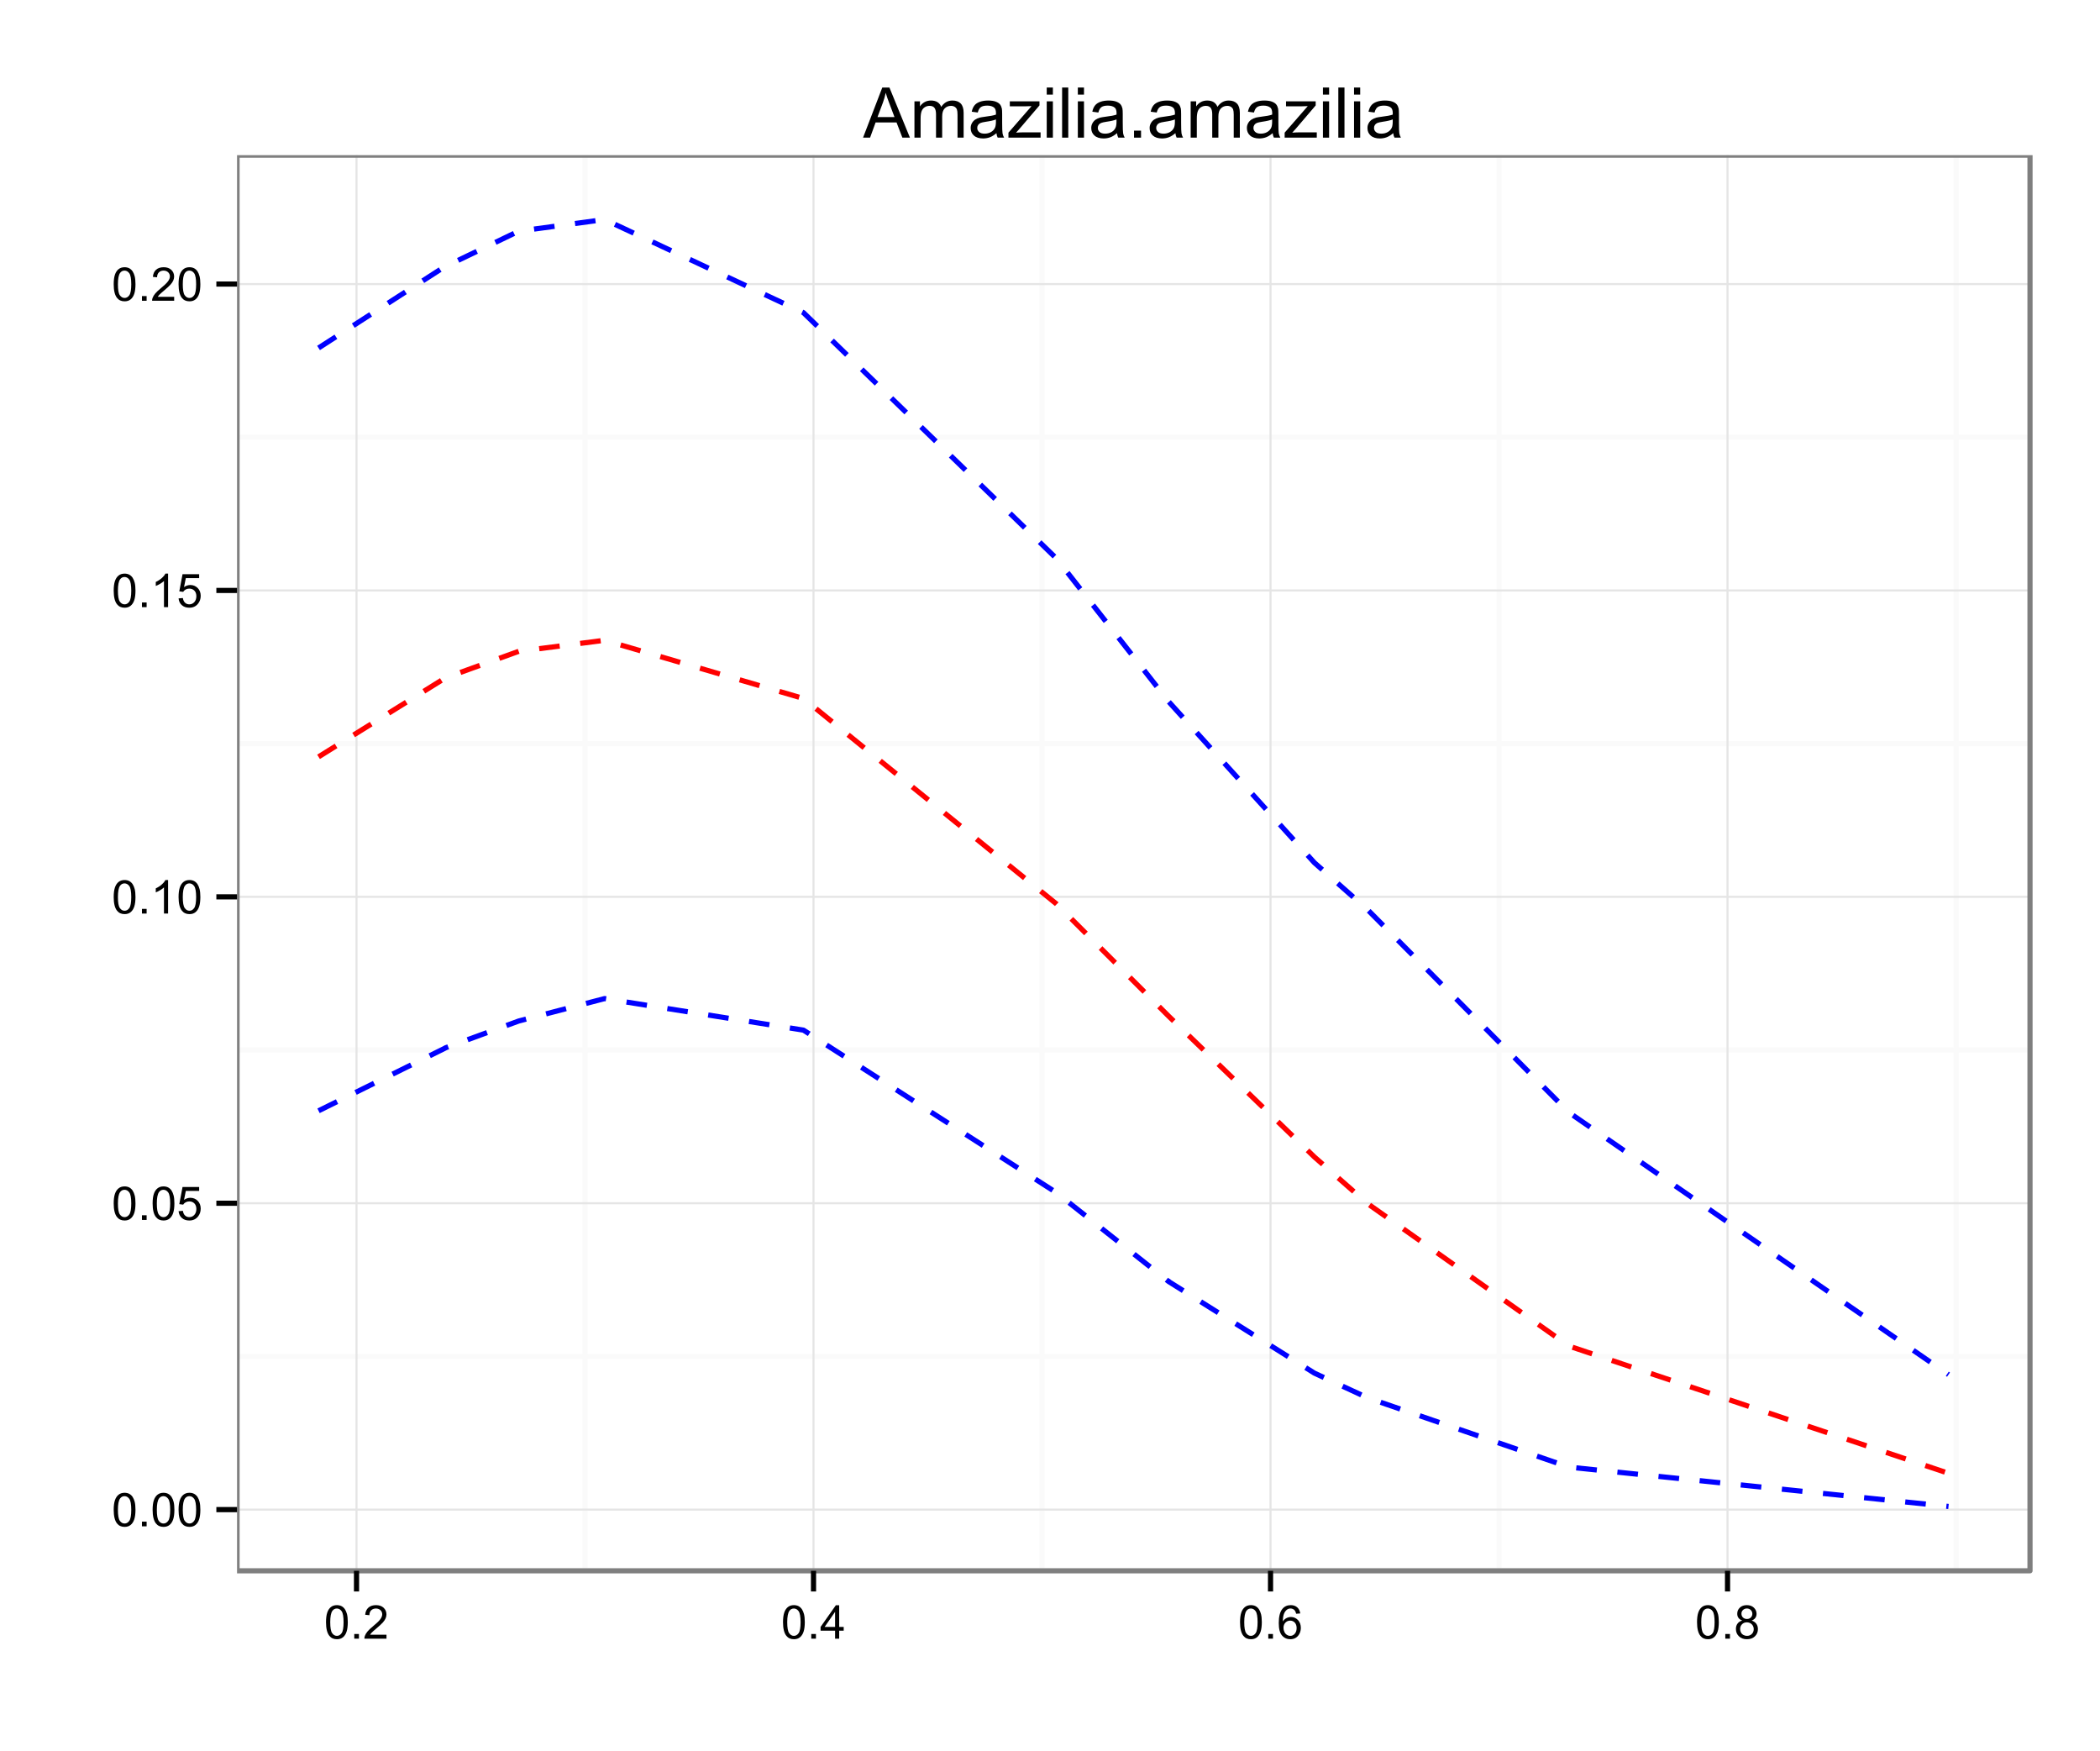
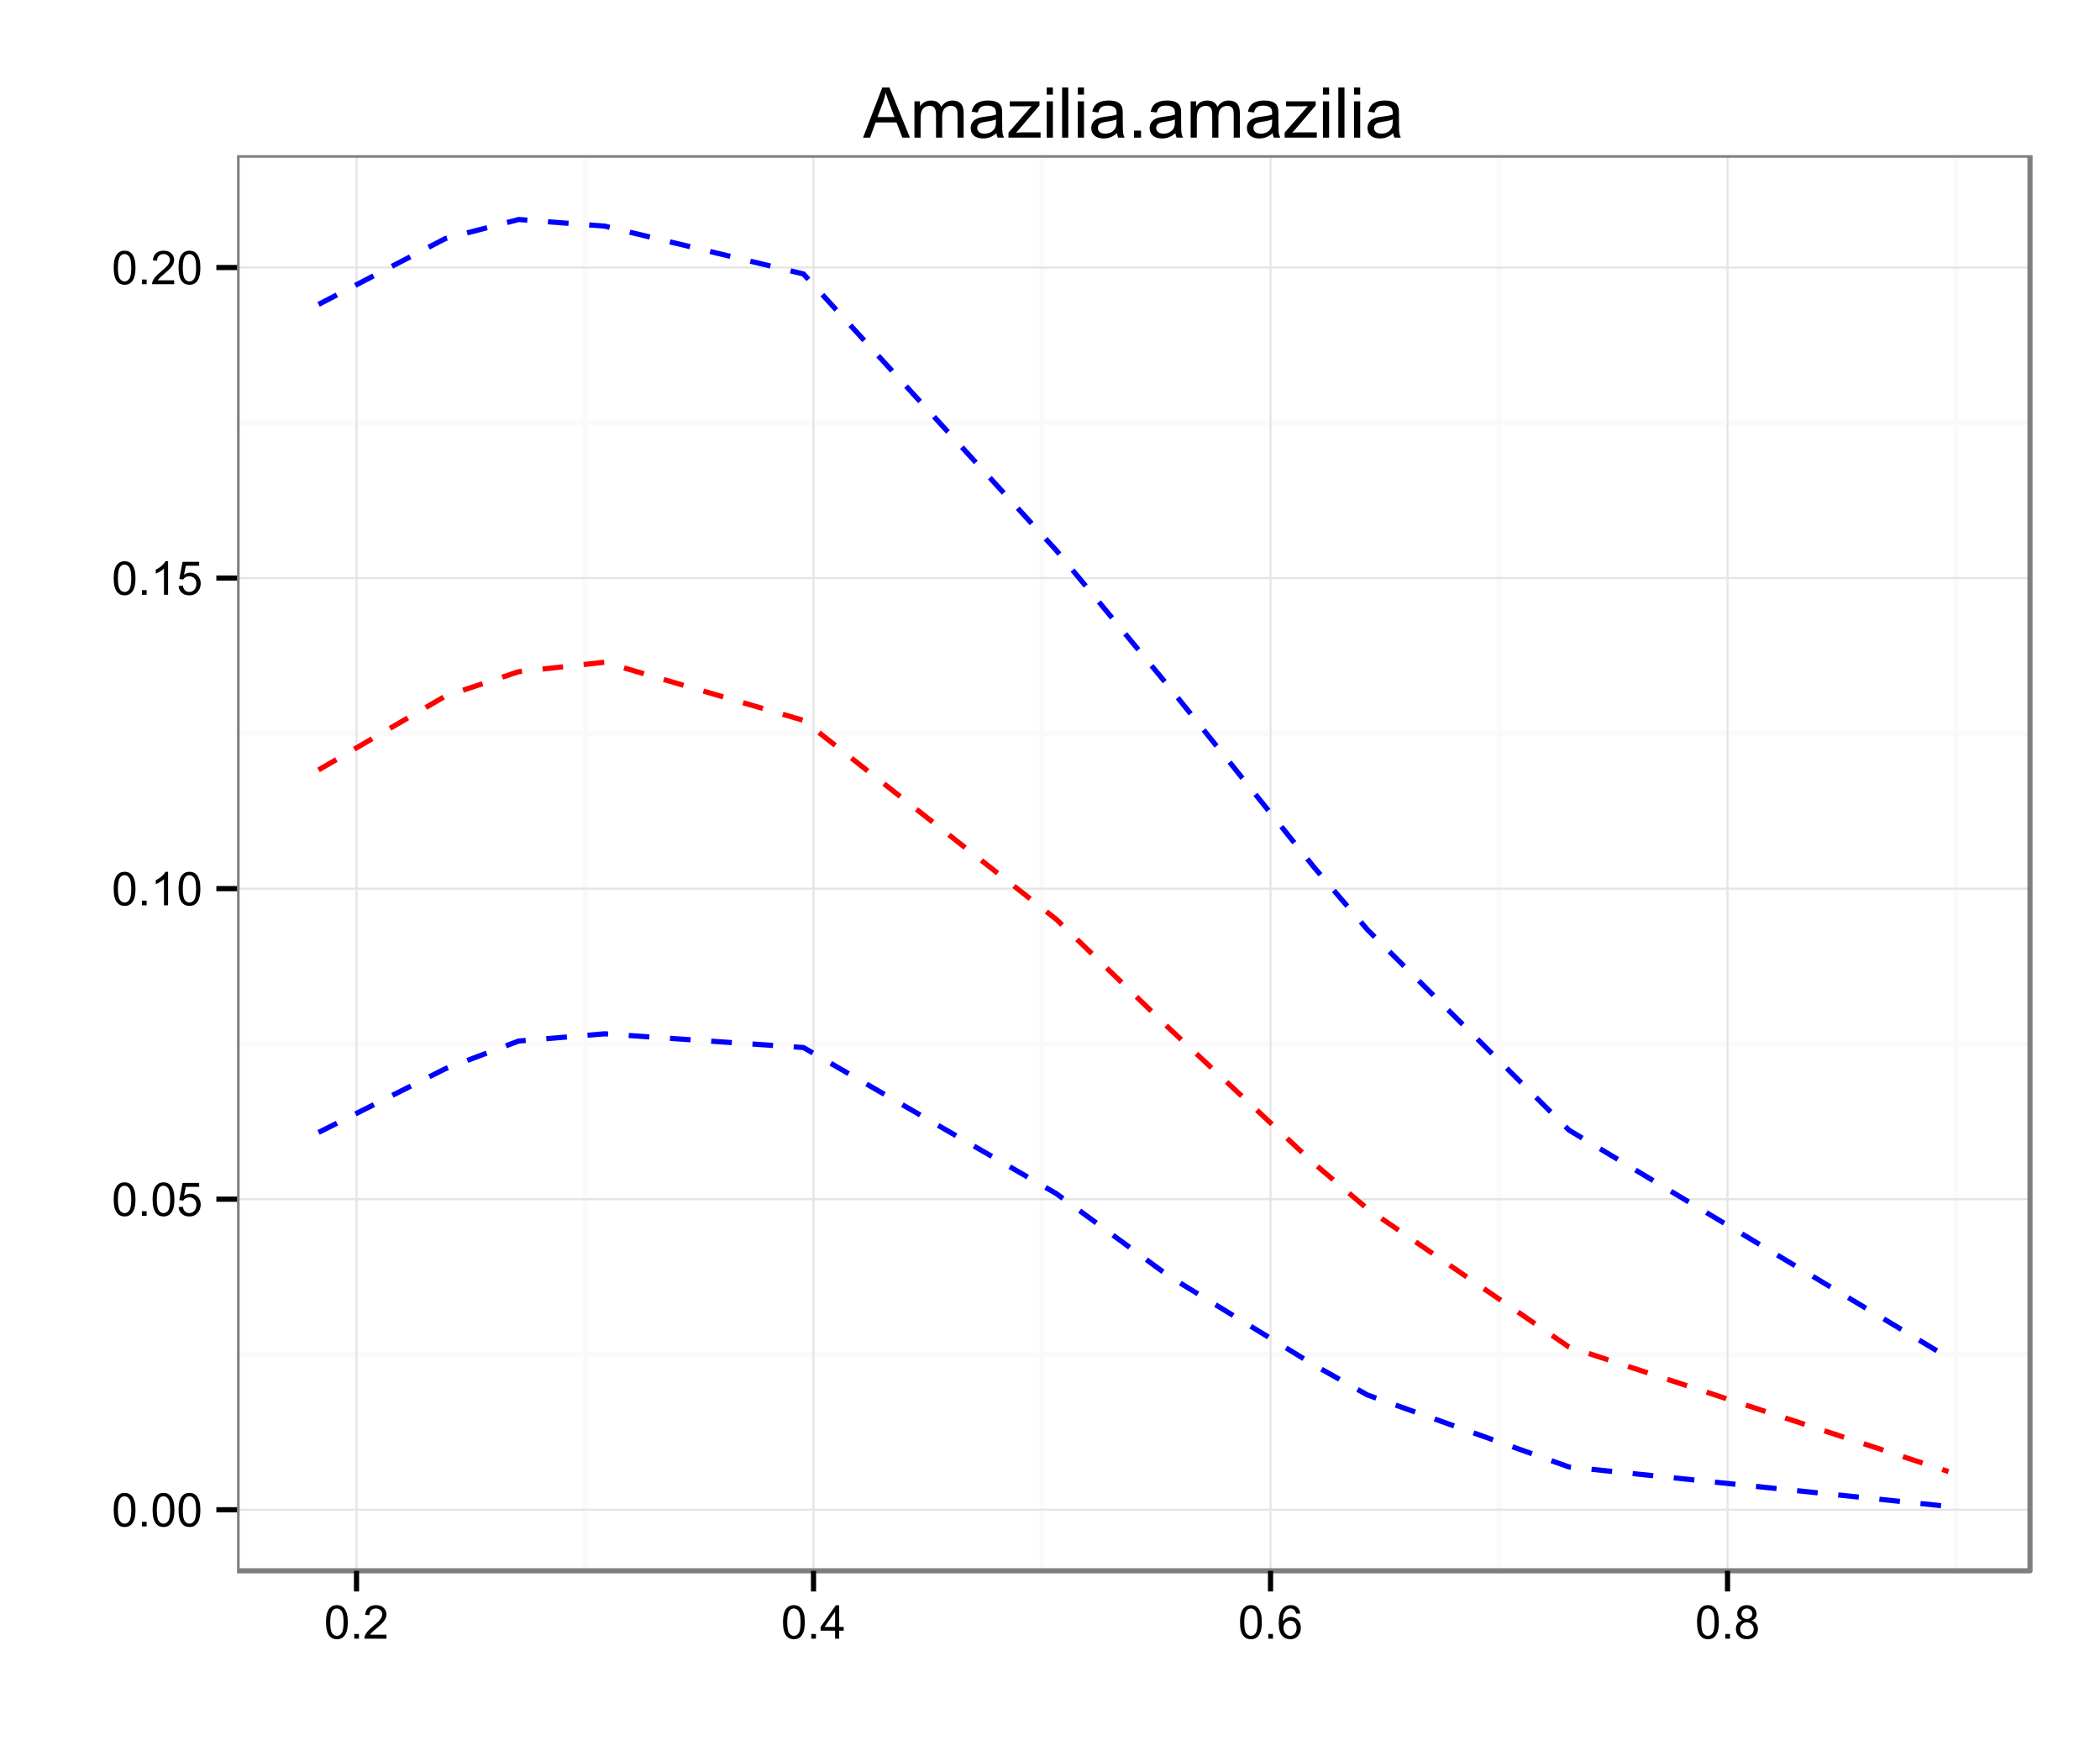
<svg xmlns="http://www.w3.org/2000/svg" xmlns:xlink="http://www.w3.org/1999/xlink" width="432pt" height="360pt" viewBox="0 0 432 360" version="1.1">
  <defs>
    <g>
      <symbol overflow="visible" id="glyph0-0">
        <path style="stroke:none;" d="M 0.398 -3.391 C 0.398 -4.199 0.48 -4.852 0.648 -5.352 C 0.812 -5.844 1.062 -6.227 1.395 -6.496 C 1.723 -6.762 2.137 -6.895 2.641 -6.898 C 3.004 -6.895 3.328 -6.82 3.609 -6.676 C 3.887 -6.523 4.113 -6.312 4.297 -6.035 C 4.477 -5.754 4.621 -5.41 4.723 -5.012 C 4.824 -4.605 4.875 -4.066 4.879 -3.391 C 4.875 -2.582 4.793 -1.93 4.629 -1.438 C 4.465 -0.938 4.215 -0.555 3.887 -0.289 C 3.555 -0.016 3.141 0.117 2.641 0.117 C 1.973 0.117 1.453 -0.117 1.078 -0.594 C 0.625 -1.164 0.398 -2.098 0.398 -3.391 Z M 1.266 -3.391 C 1.266 -2.258 1.395 -1.508 1.66 -1.137 C 1.922 -0.762 2.25 -0.574 2.641 -0.578 C 3.023 -0.574 3.348 -0.762 3.613 -1.141 C 3.875 -1.512 4.008 -2.262 4.012 -3.391 C 4.008 -4.52 3.875 -5.27 3.613 -5.645 C 3.348 -6.012 3.02 -6.199 2.629 -6.203 C 2.238 -6.199 1.93 -6.035 1.703 -5.711 C 1.41 -5.289 1.266 -4.516 1.266 -3.391 Z M 1.266 -3.391 " />
      </symbol>
      <symbol overflow="visible" id="glyph0-1">
        <path style="stroke:none;" d="M 0.871 0 L 0.871 -0.961 L 1.832 -0.961 L 1.832 0 Z M 0.871 0 " />
      </symbol>
      <symbol overflow="visible" id="glyph0-2">
        <path style="stroke:none;" d="M 0.398 -1.801 L 1.285 -1.875 C 1.348 -1.441 1.5 -1.117 1.742 -0.902 C 1.977 -0.684 2.266 -0.574 2.605 -0.578 C 3.008 -0.574 3.352 -0.727 3.637 -1.035 C 3.914 -1.34 4.055 -1.746 4.059 -2.254 C 4.055 -2.734 3.918 -3.113 3.652 -3.395 C 3.379 -3.668 3.027 -3.809 2.594 -3.812 C 2.316 -3.809 2.07 -3.746 1.855 -3.625 C 1.633 -3.5 1.461 -3.34 1.34 -3.145 L 0.547 -3.25 L 1.215 -6.777 L 4.633 -6.777 L 4.633 -5.973 L 1.891 -5.973 L 1.52 -4.125 C 1.926 -4.41 2.359 -4.551 2.816 -4.555 C 3.414 -4.551 3.922 -4.344 4.336 -3.93 C 4.746 -3.512 4.949 -2.977 4.953 -2.328 C 4.949 -1.703 4.77 -1.168 4.41 -0.719 C 3.969 -0.16 3.367 0.117 2.605 0.117 C 1.977 0.117 1.465 -0.055 1.074 -0.406 C 0.676 -0.754 0.453 -1.219 0.398 -1.801 Z M 0.398 -1.801 " />
      </symbol>
      <symbol overflow="visible" id="glyph0-3">
        <path style="stroke:none;" d="M 3.578 0 L 2.734 0 L 2.734 -5.375 C 2.527 -5.18 2.262 -4.988 1.934 -4.793 C 1.602 -4.598 1.305 -4.453 1.047 -4.359 L 1.047 -5.176 C 1.516 -5.395 1.926 -5.664 2.281 -5.98 C 2.633 -6.293 2.883 -6.598 3.031 -6.898 L 3.578 -6.898 Z M 3.578 0 " />
      </symbol>
      <symbol overflow="visible" id="glyph0-4">
        <path style="stroke:none;" d="M 4.832 -0.812 L 4.832 0 L 0.289 0 C 0.281 -0.203 0.316 -0.398 0.391 -0.586 C 0.504 -0.895 0.688 -1.199 0.945 -1.5 C 1.195 -1.797 1.562 -2.141 2.047 -2.539 C 2.789 -3.148 3.297 -3.637 3.562 -3.996 C 3.824 -4.352 3.953 -4.688 3.957 -5.012 C 3.953 -5.34 3.836 -5.621 3.598 -5.855 C 3.355 -6.082 3.043 -6.199 2.664 -6.203 C 2.254 -6.199 1.93 -6.078 1.688 -5.836 C 1.441 -5.59 1.316 -5.25 1.316 -4.824 L 0.449 -4.914 C 0.508 -5.559 0.73 -6.051 1.121 -6.391 C 1.504 -6.727 2.023 -6.895 2.68 -6.898 C 3.336 -6.895 3.859 -6.715 4.246 -6.352 C 4.629 -5.984 4.82 -5.531 4.824 -4.992 C 4.82 -4.715 4.766 -4.441 4.652 -4.18 C 4.539 -3.91 4.352 -3.633 4.094 -3.34 C 3.832 -3.047 3.398 -2.645 2.793 -2.133 C 2.285 -1.707 1.961 -1.418 1.816 -1.266 C 1.672 -1.113 1.551 -0.961 1.461 -0.812 Z M 4.832 -0.812 " />
      </symbol>
      <symbol overflow="visible" id="glyph0-5">
        <path style="stroke:none;" d="M 3.102 0 L 3.102 -1.645 L 0.121 -1.645 L 0.121 -2.418 L 3.258 -6.871 L 3.945 -6.871 L 3.945 -2.418 L 4.875 -2.418 L 4.875 -1.645 L 3.945 -1.645 L 3.945 0 Z M 3.102 -2.418 L 3.102 -5.516 L 0.953 -2.418 Z M 3.102 -2.418 " />
      </symbol>
      <symbol overflow="visible" id="glyph0-6">
        <path style="stroke:none;" d="M 4.777 -5.188 L 3.938 -5.125 C 3.859 -5.453 3.75 -5.691 3.617 -5.844 C 3.387 -6.082 3.105 -6.203 2.773 -6.207 C 2.5 -6.203 2.266 -6.129 2.066 -5.98 C 1.797 -5.785 1.586 -5.504 1.438 -5.133 C 1.281 -4.758 1.203 -4.227 1.199 -3.543 C 1.398 -3.852 1.648 -4.082 1.945 -4.23 C 2.238 -4.379 2.543 -4.453 2.867 -4.457 C 3.426 -4.453 3.906 -4.246 4.305 -3.836 C 4.699 -3.418 4.898 -2.883 4.898 -2.23 C 4.898 -1.797 4.805 -1.395 4.617 -1.027 C 4.43 -0.652 4.172 -0.371 3.852 -0.176 C 3.523 0.02 3.156 0.117 2.746 0.117 C 2.039 0.117 1.465 -0.141 1.023 -0.656 C 0.578 -1.172 0.355 -2.023 0.359 -3.215 C 0.355 -4.539 0.602 -5.504 1.098 -6.113 C 1.52 -6.633 2.098 -6.895 2.828 -6.898 C 3.363 -6.895 3.805 -6.746 4.152 -6.445 C 4.496 -6.141 4.703 -5.719 4.777 -5.188 Z M 1.332 -2.227 C 1.328 -1.934 1.391 -1.652 1.516 -1.391 C 1.637 -1.121 1.809 -0.922 2.035 -0.785 C 2.254 -0.645 2.488 -0.574 2.734 -0.578 C 3.086 -0.574 3.391 -0.719 3.648 -1.008 C 3.902 -1.293 4.031 -1.684 4.035 -2.18 C 4.031 -2.652 3.906 -3.023 3.656 -3.301 C 3.402 -3.57 3.082 -3.707 2.699 -3.711 C 2.316 -3.707 1.992 -3.57 1.73 -3.301 C 1.461 -3.023 1.328 -2.668 1.332 -2.227 Z M 1.332 -2.227 " />
      </symbol>
      <symbol overflow="visible" id="glyph0-7">
        <path style="stroke:none;" d="M 1.695 -3.727 C 1.344 -3.852 1.086 -4.031 0.918 -4.273 C 0.746 -4.508 0.66 -4.793 0.664 -5.129 C 0.66 -5.625 0.84 -6.047 1.203 -6.387 C 1.559 -6.727 2.039 -6.895 2.641 -6.898 C 3.238 -6.895 3.719 -6.723 4.086 -6.375 C 4.449 -6.027 4.633 -5.602 4.637 -5.105 C 4.633 -4.781 4.551 -4.504 4.383 -4.27 C 4.215 -4.031 3.961 -3.852 3.625 -3.727 C 4.043 -3.586 4.363 -3.363 4.586 -3.059 C 4.805 -2.754 4.914 -2.387 4.918 -1.965 C 4.914 -1.371 4.707 -0.879 4.293 -0.48 C 3.875 -0.082 3.328 0.117 2.652 0.117 C 1.973 0.117 1.426 -0.082 1.012 -0.484 C 0.594 -0.883 0.387 -1.383 0.391 -1.988 C 0.387 -2.43 0.5 -2.805 0.73 -3.109 C 0.953 -3.41 1.273 -3.617 1.695 -3.727 Z M 1.527 -5.156 C 1.523 -4.828 1.629 -4.562 1.84 -4.359 C 2.051 -4.152 2.32 -4.047 2.656 -4.051 C 2.977 -4.047 3.246 -4.148 3.457 -4.355 C 3.664 -4.559 3.766 -4.812 3.77 -5.109 C 3.766 -5.418 3.66 -5.676 3.445 -5.891 C 3.23 -6.098 2.965 -6.203 2.648 -6.207 C 2.324 -6.203 2.055 -6.102 1.844 -5.895 C 1.629 -5.688 1.523 -5.441 1.527 -5.156 Z M 1.258 -1.984 C 1.254 -1.738 1.309 -1.504 1.426 -1.281 C 1.535 -1.055 1.707 -0.883 1.934 -0.762 C 2.16 -0.637 2.402 -0.574 2.664 -0.578 C 3.062 -0.574 3.395 -0.703 3.66 -0.965 C 3.922 -1.223 4.055 -1.551 4.055 -1.953 C 4.055 -2.355 3.918 -2.691 3.648 -2.961 C 3.375 -3.223 3.035 -3.355 2.633 -3.359 C 2.234 -3.355 1.906 -3.227 1.648 -2.965 C 1.383 -2.703 1.254 -2.375 1.258 -1.984 Z M 1.258 -1.984 " />
      </symbol>
      <symbol overflow="visible" id="glyph1-0">
        <path style="stroke:none;" d="M -0.02 0 L 3.938 -10.309 L 5.406 -10.309 L 9.625 0 L 8.07 0 L 6.871 -3.121 L 2.559 -3.121 L 1.426 0 Z M 2.953 -4.234 L 6.449 -4.234 L 5.371 -7.086 C 5.039 -7.949 4.797 -8.664 4.641 -9.227 C 4.508 -8.562 4.32 -7.906 4.086 -7.258 Z M 2.953 -4.234 " />
      </symbol>
      <symbol overflow="visible" id="glyph1-1">
        <path style="stroke:none;" d="M 0.949 0 L 0.949 -7.469 L 2.082 -7.469 L 2.082 -6.418 C 2.312 -6.781 2.625 -7.078 3.016 -7.301 C 3.402 -7.523 3.844 -7.633 4.344 -7.637 C 4.895 -7.633 5.352 -7.52 5.707 -7.289 C 6.059 -7.059 6.305 -6.738 6.453 -6.328 C 7.039 -7.199 7.809 -7.633 8.762 -7.637 C 9.496 -7.633 10.066 -7.43 10.469 -7.02 C 10.863 -6.609 11.062 -5.977 11.066 -5.125 L 11.066 0 L 9.809 0 L 9.809 -4.703 C 9.809 -5.207 9.766 -5.57 9.684 -5.797 C 9.602 -6.016 9.453 -6.195 9.238 -6.336 C 9.02 -6.469 8.766 -6.539 8.48 -6.539 C 7.949 -6.539 7.516 -6.363 7.172 -6.016 C 6.824 -5.664 6.648 -5.105 6.652 -4.34 L 6.652 0 L 5.387 0 L 5.387 -4.852 C 5.383 -5.414 5.281 -5.836 5.074 -6.117 C 4.867 -6.398 4.527 -6.539 4.062 -6.539 C 3.703 -6.539 3.375 -6.445 3.074 -6.258 C 2.77 -6.07 2.551 -5.793 2.418 -5.434 C 2.281 -5.07 2.215 -4.551 2.215 -3.875 L 2.215 0 Z M 0.949 0 " />
      </symbol>
      <symbol overflow="visible" id="glyph1-2">
        <path style="stroke:none;" d="M 5.82 -0.922 C 5.348 -0.52 4.898 -0.238 4.465 -0.078 C 4.031 0.086 3.566 0.164 3.074 0.168 C 2.25 0.164 1.617 -0.035 1.18 -0.434 C 0.734 -0.832 0.516 -1.344 0.52 -1.969 C 0.516 -2.332 0.598 -2.664 0.77 -2.969 C 0.934 -3.27 1.152 -3.512 1.422 -3.699 C 1.691 -3.879 1.996 -4.02 2.336 -4.113 C 2.582 -4.176 2.957 -4.238 3.461 -4.305 C 4.48 -4.422 5.23 -4.566 5.715 -4.738 C 5.715 -4.91 5.719 -5.02 5.723 -5.07 C 5.719 -5.582 5.598 -5.945 5.363 -6.16 C 5.035 -6.441 4.555 -6.586 3.922 -6.59 C 3.324 -6.586 2.887 -6.48 2.605 -6.273 C 2.32 -6.062 2.109 -5.695 1.977 -5.168 L 0.738 -5.336 C 0.848 -5.863 1.031 -6.293 1.293 -6.621 C 1.547 -6.945 1.918 -7.195 2.41 -7.371 C 2.895 -7.547 3.461 -7.633 4.105 -7.637 C 4.742 -7.633 5.262 -7.559 5.66 -7.41 C 6.059 -7.258 6.352 -7.07 6.539 -6.844 C 6.727 -6.617 6.855 -6.328 6.934 -5.984 C 6.973 -5.766 6.996 -5.379 6.996 -4.816 L 6.996 -3.129 C 6.996 -1.949 7.02 -1.203 7.074 -0.895 C 7.125 -0.582 7.234 -0.285 7.398 0 L 6.074 0 C 5.941 -0.262 5.855 -0.566 5.82 -0.922 Z M 5.715 -3.746 C 5.254 -3.555 4.566 -3.398 3.648 -3.27 C 3.125 -3.191 2.758 -3.105 2.543 -3.016 C 2.328 -2.918 2.16 -2.781 2.047 -2.605 C 1.926 -2.422 1.867 -2.223 1.871 -2.004 C 1.867 -1.664 1.996 -1.383 2.254 -1.16 C 2.508 -0.934 2.883 -0.82 3.375 -0.824 C 3.859 -0.82 4.293 -0.926 4.676 -1.141 C 5.055 -1.352 5.332 -1.645 5.512 -2.02 C 5.645 -2.301 5.711 -2.723 5.715 -3.285 Z M 5.715 -3.746 " />
      </symbol>
      <symbol overflow="visible" id="glyph1-3">
        <path style="stroke:none;" d="M 0.281 0 L 0.281 -1.027 L 5.035 -6.484 C 4.492 -6.453 4.016 -6.438 3.605 -6.441 L 0.562 -6.441 L 0.562 -7.469 L 6.664 -7.469 L 6.664 -6.629 L 2.621 -1.891 L 1.844 -1.027 C 2.406 -1.066 2.938 -1.09 3.438 -1.09 L 6.891 -1.09 L 6.891 0 Z M 0.281 0 " />
      </symbol>
      <symbol overflow="visible" id="glyph1-4">
        <path style="stroke:none;" d="M 0.957 -8.852 L 0.957 -10.309 L 2.223 -10.309 L 2.223 -8.852 Z M 0.957 0 L 0.957 -7.469 L 2.223 -7.469 L 2.223 0 Z M 0.957 0 " />
      </symbol>
      <symbol overflow="visible" id="glyph1-5">
        <path style="stroke:none;" d="M 0.922 0 L 0.922 -10.309 L 2.188 -10.309 L 2.188 0 Z M 0.922 0 " />
      </symbol>
      <symbol overflow="visible" id="glyph1-6">
        <path style="stroke:none;" d="M 1.309 0 L 1.309 -1.441 L 2.75 -1.441 L 2.75 0 Z M 1.309 0 " />
      </symbol>
    </g>
    <clipPath id="clip1">
      <path d="M 48.762 31.906 L 418.602 31.906 L 418.602 324.051 L 48.762 324.051 Z M 48.762 31.906 " />
    </clipPath>
  </defs>
-   <g id="surface31">
+   <g id="surface26">
    <rect x="0" y="0" width="432" height="360" style="fill:rgb(100%,100%,100%);fill-opacity:1;stroke:none;" />
    <rect x="0" y="0" width="432" height="360" style="fill:rgb(100%,100%,100%);fill-opacity:1;stroke:none;" />
    <path style="fill:none;stroke-width:1.063;stroke-linecap:round;stroke-linejoin:round;stroke:rgb(100%,100%,100%);stroke-opacity:1;stroke-miterlimit:10;" d="M 0 360 L 432 360 L 432 0 L 0 0 Z M 0 360 " />
    <g clip-path="url(#clip1)" clip-rule="nonzero">
      <path style=" stroke:none;fill-rule:nonzero;fill:rgb(100%,100%,100%);fill-opacity:1;" d="M 48.762 323.051 L 417.602 323.051 L 417.602 31.906 L 48.762 31.906 Z M 48.762 323.051 " />
-       <path style="fill:none;stroke-width:1.063;stroke-linecap:butt;stroke-linejoin:round;stroke:rgb(98.039%,98.039%,98.039%);stroke-opacity:1;stroke-miterlimit:10;" d="M 48.762 278.965 L 417.602 278.965 " />
-       <path style="fill:none;stroke-width:1.063;stroke-linecap:butt;stroke-linejoin:round;stroke:rgb(98.039%,98.039%,98.039%);stroke-opacity:1;stroke-miterlimit:10;" d="M 48.762 215.949 L 417.602 215.949 " />
-       <path style="fill:none;stroke-width:1.063;stroke-linecap:butt;stroke-linejoin:round;stroke:rgb(98.039%,98.039%,98.039%);stroke-opacity:1;stroke-miterlimit:10;" d="M 48.762 152.938 L 417.602 152.938 " />
-       <path style="fill:none;stroke-width:1.063;stroke-linecap:butt;stroke-linejoin:round;stroke:rgb(98.039%,98.039%,98.039%);stroke-opacity:1;stroke-miterlimit:10;" d="M 48.762 89.926 L 417.602 89.926 " />
+       <path style="fill:none;stroke-width:1.063;stroke-linecap:butt;stroke-linejoin:round;stroke:rgb(98.039%,98.039%,98.039%);stroke-opacity:1;stroke-miterlimit:10;" d="M 48.762 278.562 L 417.602 278.562 " />
+       <path style="fill:none;stroke-width:1.063;stroke-linecap:butt;stroke-linejoin:round;stroke:rgb(98.039%,98.039%,98.039%);stroke-opacity:1;stroke-miterlimit:10;" d="M 48.762 214.691 L 417.602 214.691 " />
+       <path style="fill:none;stroke-width:1.063;stroke-linecap:butt;stroke-linejoin:round;stroke:rgb(98.039%,98.039%,98.039%);stroke-opacity:1;stroke-miterlimit:10;" d="M 48.762 150.82 L 417.602 150.82 " />
+       <path style="fill:none;stroke-width:1.063;stroke-linecap:butt;stroke-linejoin:round;stroke:rgb(98.039%,98.039%,98.039%);stroke-opacity:1;stroke-miterlimit:10;" d="M 48.762 86.953 L 417.602 86.953 " />
      <path style="fill:none;stroke-width:1.063;stroke-linecap:butt;stroke-linejoin:round;stroke:rgb(98.039%,98.039%,98.039%);stroke-opacity:1;stroke-miterlimit:10;" d="M 120.348 323.051 L 120.348 31.906 " />
      <path style="fill:none;stroke-width:1.063;stroke-linecap:butt;stroke-linejoin:round;stroke:rgb(98.039%,98.039%,98.039%);stroke-opacity:1;stroke-miterlimit:10;" d="M 214.359 323.051 L 214.359 31.906 " />
      <path style="fill:none;stroke-width:1.063;stroke-linecap:butt;stroke-linejoin:round;stroke:rgb(98.039%,98.039%,98.039%);stroke-opacity:1;stroke-miterlimit:10;" d="M 308.375 323.051 L 308.375 31.906 " />
      <path style="fill:none;stroke-width:1.063;stroke-linecap:butt;stroke-linejoin:round;stroke:rgb(98.039%,98.039%,98.039%);stroke-opacity:1;stroke-miterlimit:10;" d="M 402.387 323.051 L 402.387 31.906 " />
-       <path style="fill:none;stroke-width:0.425;stroke-linecap:butt;stroke-linejoin:round;stroke:rgb(89.804%,89.804%,89.804%);stroke-opacity:1;stroke-miterlimit:10;" d="M 48.762 310.469 L 417.602 310.469 " />
-       <path style="fill:none;stroke-width:0.425;stroke-linecap:butt;stroke-linejoin:round;stroke:rgb(89.804%,89.804%,89.804%);stroke-opacity:1;stroke-miterlimit:10;" d="M 48.762 247.457 L 417.602 247.457 " />
-       <path style="fill:none;stroke-width:0.425;stroke-linecap:butt;stroke-linejoin:round;stroke:rgb(89.804%,89.804%,89.804%);stroke-opacity:1;stroke-miterlimit:10;" d="M 48.762 184.445 L 417.602 184.445 " />
-       <path style="fill:none;stroke-width:0.425;stroke-linecap:butt;stroke-linejoin:round;stroke:rgb(89.804%,89.804%,89.804%);stroke-opacity:1;stroke-miterlimit:10;" d="M 48.762 121.434 L 417.602 121.434 " />
-       <path style="fill:none;stroke-width:0.425;stroke-linecap:butt;stroke-linejoin:round;stroke:rgb(89.804%,89.804%,89.804%);stroke-opacity:1;stroke-miterlimit:10;" d="M 48.762 58.422 L 417.602 58.422 " />
+       <path style="fill:none;stroke-width:0.425;stroke-linecap:butt;stroke-linejoin:round;stroke:rgb(89.804%,89.804%,89.804%);stroke-opacity:1;stroke-miterlimit:10;" d="M 48.762 310.496 L 417.602 310.496 " />
+       <path style="fill:none;stroke-width:0.425;stroke-linecap:butt;stroke-linejoin:round;stroke:rgb(89.804%,89.804%,89.804%);stroke-opacity:1;stroke-miterlimit:10;" d="M 48.762 246.625 L 417.602 246.625 " />
+       <path style="fill:none;stroke-width:0.425;stroke-linecap:butt;stroke-linejoin:round;stroke:rgb(89.804%,89.804%,89.804%);stroke-opacity:1;stroke-miterlimit:10;" d="M 48.762 182.758 L 417.602 182.758 " />
+       <path style="fill:none;stroke-width:0.425;stroke-linecap:butt;stroke-linejoin:round;stroke:rgb(89.804%,89.804%,89.804%);stroke-opacity:1;stroke-miterlimit:10;" d="M 48.762 118.887 L 417.602 118.887 " />
+       <path style="fill:none;stroke-width:0.425;stroke-linecap:butt;stroke-linejoin:round;stroke:rgb(89.804%,89.804%,89.804%);stroke-opacity:1;stroke-miterlimit:10;" d="M 48.762 55.016 L 417.602 55.016 " />
      <path style="fill:none;stroke-width:0.425;stroke-linecap:butt;stroke-linejoin:round;stroke:rgb(89.804%,89.804%,89.804%);stroke-opacity:1;stroke-miterlimit:10;" d="M 73.34 323.051 L 73.34 31.906 " />
      <path style="fill:none;stroke-width:0.425;stroke-linecap:butt;stroke-linejoin:round;stroke:rgb(89.804%,89.804%,89.804%);stroke-opacity:1;stroke-miterlimit:10;" d="M 167.352 323.051 L 167.352 31.906 " />
      <path style="fill:none;stroke-width:0.425;stroke-linecap:butt;stroke-linejoin:round;stroke:rgb(89.804%,89.804%,89.804%);stroke-opacity:1;stroke-miterlimit:10;" d="M 261.367 323.051 L 261.367 31.906 " />
      <path style="fill:none;stroke-width:0.425;stroke-linecap:butt;stroke-linejoin:round;stroke:rgb(89.804%,89.804%,89.804%);stroke-opacity:1;stroke-miterlimit:10;" d="M 355.379 323.051 L 355.379 31.906 " />
-       <path style="fill:none;stroke-width:1.063;stroke-linecap:butt;stroke-linejoin:round;stroke:rgb(100%,0%,0%);stroke-opacity:1;stroke-dasharray:4.252,4.252;stroke-miterlimit:1;" d="M 65.527 155.652 L 91.621 139.414 L 106.699 133.953 L 124.375 131.68 L 165.281 143.652 L 217.32 185.898 L 240.406 208.988 L 270.383 237.938 L 281.301 247.516 L 322.754 276.836 L 400.836 303.004 " />
-       <path style="fill:none;stroke-width:1.063;stroke-linecap:butt;stroke-linejoin:round;stroke:rgb(0%,0%,100%);stroke-opacity:1;stroke-dasharray:4.252,4.252;stroke-miterlimit:1;" d="M 65.527 71.566 L 91.621 54.754 L 91.621 54.809 L 106.699 47.543 L 124.375 45.141 L 165.281 64.301 L 217.32 114.855 L 240.406 144.297 L 240.406 144.406 L 240.406 144.297 L 270.383 177.422 L 281.301 187.059 L 322.754 228.797 L 322.754 228.812 L 322.754 228.797 L 400.836 282.711 " />
-       <path style="fill:none;stroke-width:1.063;stroke-linecap:butt;stroke-linejoin:round;stroke:rgb(0%,0%,100%);stroke-opacity:1;stroke-dasharray:4.252,4.252;stroke-miterlimit:1;" d="M 65.527 228.449 L 91.621 215.531 L 91.621 215.504 L 106.699 209.988 L 124.375 205.371 L 165.281 211.859 L 217.32 245.289 L 240.406 263.562 L 240.406 263.5 L 240.406 263.562 L 270.383 282.395 L 281.301 287.465 L 322.754 301.73 L 322.754 301.711 L 322.754 301.73 L 400.836 309.816 " />
+       <path style="fill:none;stroke-width:1.063;stroke-linecap:butt;stroke-linejoin:round;stroke:rgb(100%,0%,0%);stroke-opacity:1;stroke-dasharray:4.252,4.252;stroke-miterlimit:1;" d="M 65.527 158.348 L 91.621 143.16 L 106.699 138.141 L 124.375 136.195 L 165.281 148.148 L 217.32 189.094 L 240.406 211.387 L 270.383 239.344 L 281.301 248.605 L 322.754 277.027 L 400.836 302.645 " />
+       <path style="fill:none;stroke-width:1.063;stroke-linecap:butt;stroke-linejoin:round;stroke:rgb(0%,0%,100%);stroke-opacity:1;stroke-dasharray:4.252,4.252;stroke-miterlimit:1;" d="M 65.527 62.609 L 91.621 49.062 L 106.699 45.141 L 124.375 46.504 L 165.281 56.344 L 217.32 113.219 L 240.406 141.16 L 270.383 178.441 L 281.301 191.199 L 322.754 232.418 L 400.836 279.234 " />
+       <path style="fill:none;stroke-width:1.063;stroke-linecap:butt;stroke-linejoin:round;stroke:rgb(0%,0%,100%);stroke-opacity:1;stroke-dasharray:4.252,4.252;stroke-miterlimit:1;" d="M 65.527 232.902 L 91.621 219.793 L 106.699 214.102 L 124.375 212.617 L 165.281 215.441 L 217.32 245.496 L 240.406 262.418 L 270.383 280.777 L 281.301 286.895 L 322.754 301.695 L 400.836 309.816 " />
      <path style="fill:none;stroke-width:1.063;stroke-linecap:round;stroke-linejoin:round;stroke:rgb(49.804%,49.804%,49.804%);stroke-opacity:1;stroke-miterlimit:10;" d="M 48.762 323.051 L 417.602 323.051 L 417.602 31.906 L 48.762 31.906 Z M 48.762 323.051 " />
    </g>
    <g style="fill:rgb(0%,0%,0%);fill-opacity:1;">
-       <use xlink:href="#glyph0-0" x="22.992" y="313.906" />
-       <use xlink:href="#glyph0-1" x="28.331" y="313.906" />
-       <use xlink:href="#glyph0-0" x="30.998" y="313.906" />
-       <use xlink:href="#glyph0-0" x="36.337" y="313.906" />
+       <use xlink:href="#glyph0-0" x="22.992" y="313.934" />
+       <use xlink:href="#glyph0-1" x="28.331" y="313.934" />
+       <use xlink:href="#glyph0-0" x="30.998" y="313.934" />
+       <use xlink:href="#glyph0-0" x="36.337" y="313.934" />
    </g>
    <g style="fill:rgb(0%,0%,0%);fill-opacity:1;">
-       <use xlink:href="#glyph0-0" x="22.992" y="250.895" />
-       <use xlink:href="#glyph0-1" x="28.331" y="250.895" />
-       <use xlink:href="#glyph0-0" x="30.998" y="250.895" />
-       <use xlink:href="#glyph0-2" x="36.337" y="250.895" />
+       <use xlink:href="#glyph0-0" x="22.992" y="250.062" />
+       <use xlink:href="#glyph0-1" x="28.331" y="250.062" />
+       <use xlink:href="#glyph0-0" x="30.998" y="250.062" />
+       <use xlink:href="#glyph0-2" x="36.337" y="250.062" />
    </g>
    <g style="fill:rgb(0%,0%,0%);fill-opacity:1;">
-       <use xlink:href="#glyph0-0" x="22.992" y="187.883" />
-       <use xlink:href="#glyph0-1" x="28.331" y="187.883" />
-       <use xlink:href="#glyph0-3" x="30.998" y="187.883" />
-       <use xlink:href="#glyph0-0" x="36.337" y="187.883" />
+       <use xlink:href="#glyph0-0" x="22.992" y="186.191" />
+       <use xlink:href="#glyph0-1" x="28.331" y="186.191" />
+       <use xlink:href="#glyph0-3" x="30.998" y="186.191" />
+       <use xlink:href="#glyph0-0" x="36.337" y="186.191" />
    </g>
    <g style="fill:rgb(0%,0%,0%);fill-opacity:1;">
-       <use xlink:href="#glyph0-0" x="22.992" y="124.867" />
-       <use xlink:href="#glyph0-1" x="28.331" y="124.867" />
-       <use xlink:href="#glyph0-3" x="30.998" y="124.867" />
-       <use xlink:href="#glyph0-2" x="36.337" y="124.867" />
+       <use xlink:href="#glyph0-0" x="22.992" y="122.324" />
+       <use xlink:href="#glyph0-1" x="28.331" y="122.324" />
+       <use xlink:href="#glyph0-3" x="30.998" y="122.324" />
+       <use xlink:href="#glyph0-2" x="36.337" y="122.324" />
    </g>
    <g style="fill:rgb(0%,0%,0%);fill-opacity:1;">
-       <use xlink:href="#glyph0-0" x="22.992" y="61.855" />
-       <use xlink:href="#glyph0-1" x="28.331" y="61.855" />
-       <use xlink:href="#glyph0-4" x="30.998" y="61.855" />
-       <use xlink:href="#glyph0-0" x="36.337" y="61.855" />
+       <use xlink:href="#glyph0-0" x="22.992" y="58.453" />
+       <use xlink:href="#glyph0-1" x="28.331" y="58.453" />
+       <use xlink:href="#glyph0-4" x="30.998" y="58.453" />
+       <use xlink:href="#glyph0-0" x="36.337" y="58.453" />
    </g>
-     <path style="fill:none;stroke-width:1.063;stroke-linecap:butt;stroke-linejoin:round;stroke:rgb(0%,0%,0%);stroke-opacity:1;stroke-miterlimit:10;" d="M 44.508 310.469 L 48.762 310.469 " />
-     <path style="fill:none;stroke-width:1.063;stroke-linecap:butt;stroke-linejoin:round;stroke:rgb(0%,0%,0%);stroke-opacity:1;stroke-miterlimit:10;" d="M 44.508 247.457 L 48.762 247.457 " />
-     <path style="fill:none;stroke-width:1.063;stroke-linecap:butt;stroke-linejoin:round;stroke:rgb(0%,0%,0%);stroke-opacity:1;stroke-miterlimit:10;" d="M 44.508 184.445 L 48.762 184.445 " />
-     <path style="fill:none;stroke-width:1.063;stroke-linecap:butt;stroke-linejoin:round;stroke:rgb(0%,0%,0%);stroke-opacity:1;stroke-miterlimit:10;" d="M 44.508 121.434 L 48.762 121.434 " />
-     <path style="fill:none;stroke-width:1.063;stroke-linecap:butt;stroke-linejoin:round;stroke:rgb(0%,0%,0%);stroke-opacity:1;stroke-miterlimit:10;" d="M 44.508 58.422 L 48.762 58.422 " />
+     <path style="fill:none;stroke-width:1.063;stroke-linecap:butt;stroke-linejoin:round;stroke:rgb(0%,0%,0%);stroke-opacity:1;stroke-miterlimit:10;" d="M 44.508 310.496 L 48.762 310.496 " />
+     <path style="fill:none;stroke-width:1.063;stroke-linecap:butt;stroke-linejoin:round;stroke:rgb(0%,0%,0%);stroke-opacity:1;stroke-miterlimit:10;" d="M 44.508 246.625 L 48.762 246.625 " />
+     <path style="fill:none;stroke-width:1.063;stroke-linecap:butt;stroke-linejoin:round;stroke:rgb(0%,0%,0%);stroke-opacity:1;stroke-miterlimit:10;" d="M 44.508 182.758 L 48.762 182.758 " />
+     <path style="fill:none;stroke-width:1.063;stroke-linecap:butt;stroke-linejoin:round;stroke:rgb(0%,0%,0%);stroke-opacity:1;stroke-miterlimit:10;" d="M 44.508 118.887 L 48.762 118.887 " />
+     <path style="fill:none;stroke-width:1.063;stroke-linecap:butt;stroke-linejoin:round;stroke:rgb(0%,0%,0%);stroke-opacity:1;stroke-miterlimit:10;" d="M 44.508 55.016 L 48.762 55.016 " />
    <path style="fill:none;stroke-width:1.063;stroke-linecap:butt;stroke-linejoin:round;stroke:rgb(0%,0%,0%);stroke-opacity:1;stroke-miterlimit:10;" d="M 73.34 327.305 L 73.34 323.051 " />
    <path style="fill:none;stroke-width:1.063;stroke-linecap:butt;stroke-linejoin:round;stroke:rgb(0%,0%,0%);stroke-opacity:1;stroke-miterlimit:10;" d="M 167.352 327.305 L 167.352 323.051 " />
    <path style="fill:none;stroke-width:1.063;stroke-linecap:butt;stroke-linejoin:round;stroke:rgb(0%,0%,0%);stroke-opacity:1;stroke-miterlimit:10;" d="M 261.367 327.305 L 261.367 323.051 " />
    <path style="fill:none;stroke-width:1.063;stroke-linecap:butt;stroke-linejoin:round;stroke:rgb(0%,0%,0%);stroke-opacity:1;stroke-miterlimit:10;" d="M 355.379 327.305 L 355.379 323.051 " />
    <g style="fill:rgb(0%,0%,0%);fill-opacity:1;">
      <use xlink:href="#glyph0-0" x="66.668" y="337.012" />
      <use xlink:href="#glyph0-1" x="72.007" y="337.012" />
      <use xlink:href="#glyph0-4" x="74.674" y="337.012" />
    </g>
    <g style="fill:rgb(0%,0%,0%);fill-opacity:1;">
      <use xlink:href="#glyph0-0" x="160.68" y="337.012" />
      <use xlink:href="#glyph0-1" x="166.019" y="337.012" />
      <use xlink:href="#glyph0-5" x="168.686" y="337.012" />
    </g>
    <g style="fill:rgb(0%,0%,0%);fill-opacity:1;">
      <use xlink:href="#glyph0-0" x="254.695" y="337.012" />
      <use xlink:href="#glyph0-1" x="260.034" y="337.012" />
      <use xlink:href="#glyph0-6" x="262.702" y="337.012" />
    </g>
    <g style="fill:rgb(0%,0%,0%);fill-opacity:1;">
      <use xlink:href="#glyph0-0" x="348.707" y="337.012" />
      <use xlink:href="#glyph0-1" x="354.046" y="337.012" />
      <use xlink:href="#glyph0-7" x="356.713" y="337.012" />
    </g>
    <g style="fill:rgb(0%,0%,0%);fill-opacity:1;">
      <use xlink:href="#glyph1-0" x="177.562" y="28.309" />
      <use xlink:href="#glyph1-1" x="187.167" y="28.309" />
      <use xlink:href="#glyph1-2" x="199.162" y="28.309" />
      <use xlink:href="#glyph1-3" x="207.171" y="28.309" />
      <use xlink:href="#glyph1-4" x="214.371" y="28.309" />
      <use xlink:href="#glyph1-5" x="217.57" y="28.309" />
      <use xlink:href="#glyph1-4" x="220.77" y="28.309" />
      <use xlink:href="#glyph1-2" x="223.969" y="28.309" />
      <use xlink:href="#glyph1-6" x="231.977" y="28.309" />
      <use xlink:href="#glyph1-2" x="235.978" y="28.309" />
      <use xlink:href="#glyph1-1" x="243.987" y="28.309" />
      <use xlink:href="#glyph1-2" x="255.982" y="28.309" />
      <use xlink:href="#glyph1-3" x="263.991" y="28.309" />
      <use xlink:href="#glyph1-4" x="271.191" y="28.309" />
      <use xlink:href="#glyph1-5" x="274.39" y="28.309" />
      <use xlink:href="#glyph1-4" x="277.589" y="28.309" />
      <use xlink:href="#glyph1-2" x="280.788" y="28.309" />
    </g>
  </g>
</svg>
